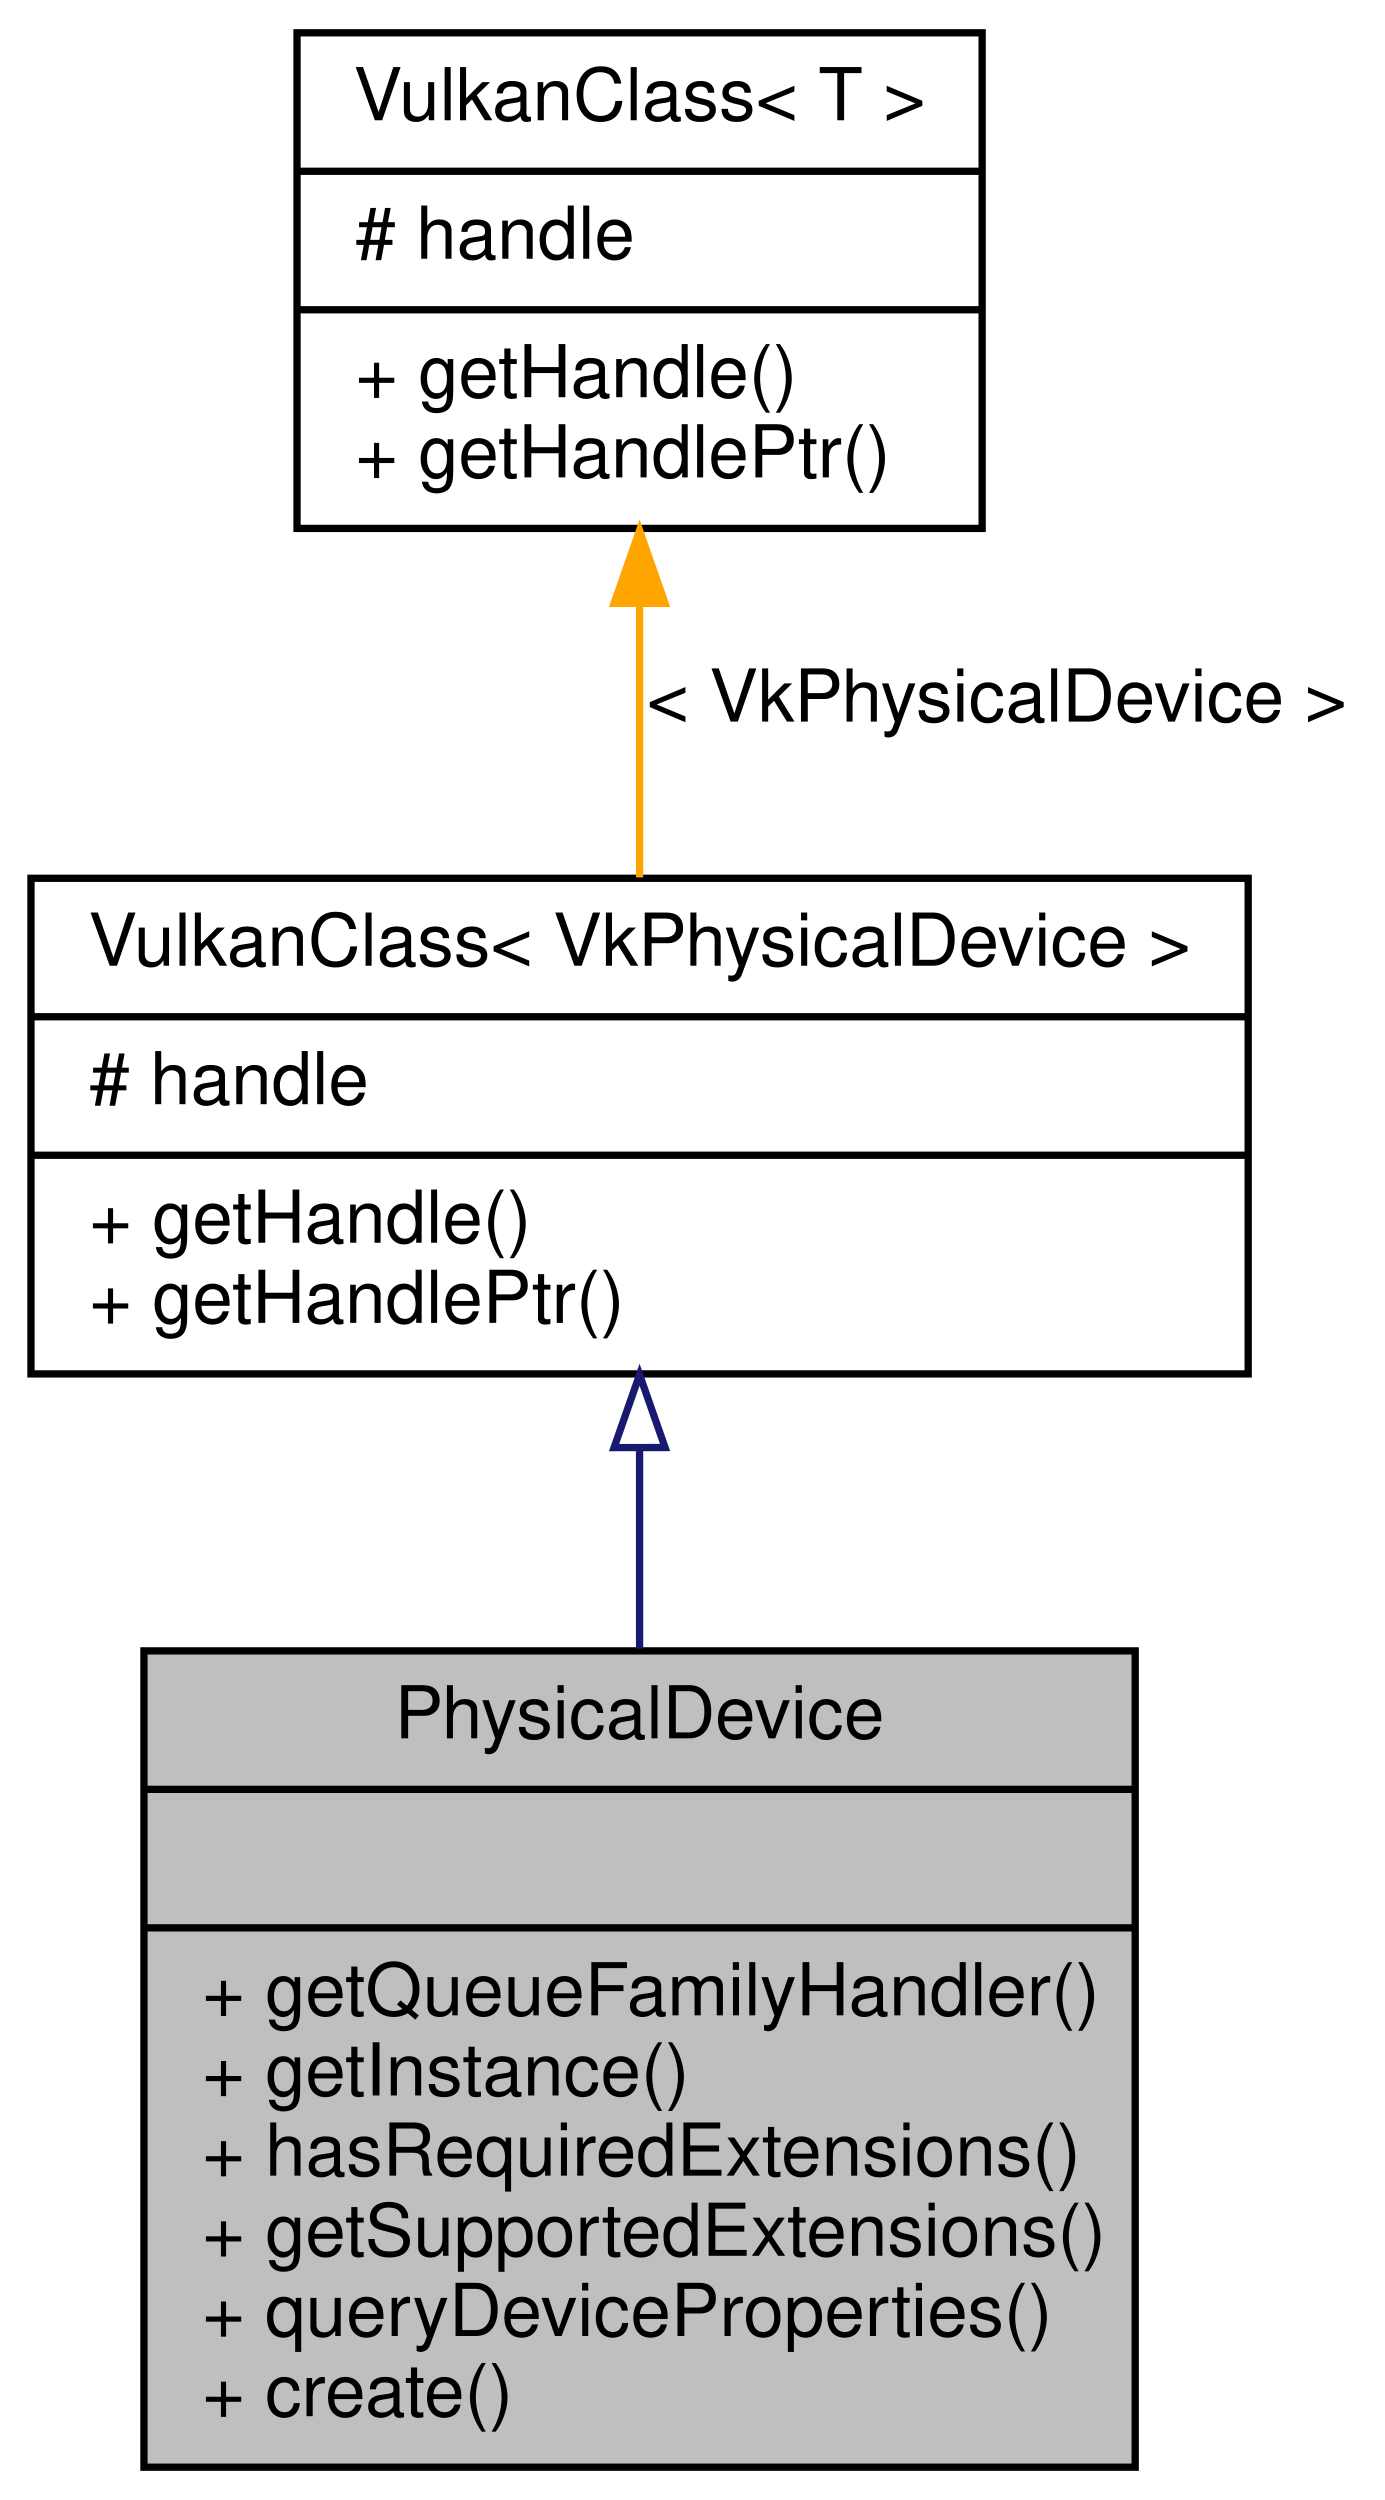
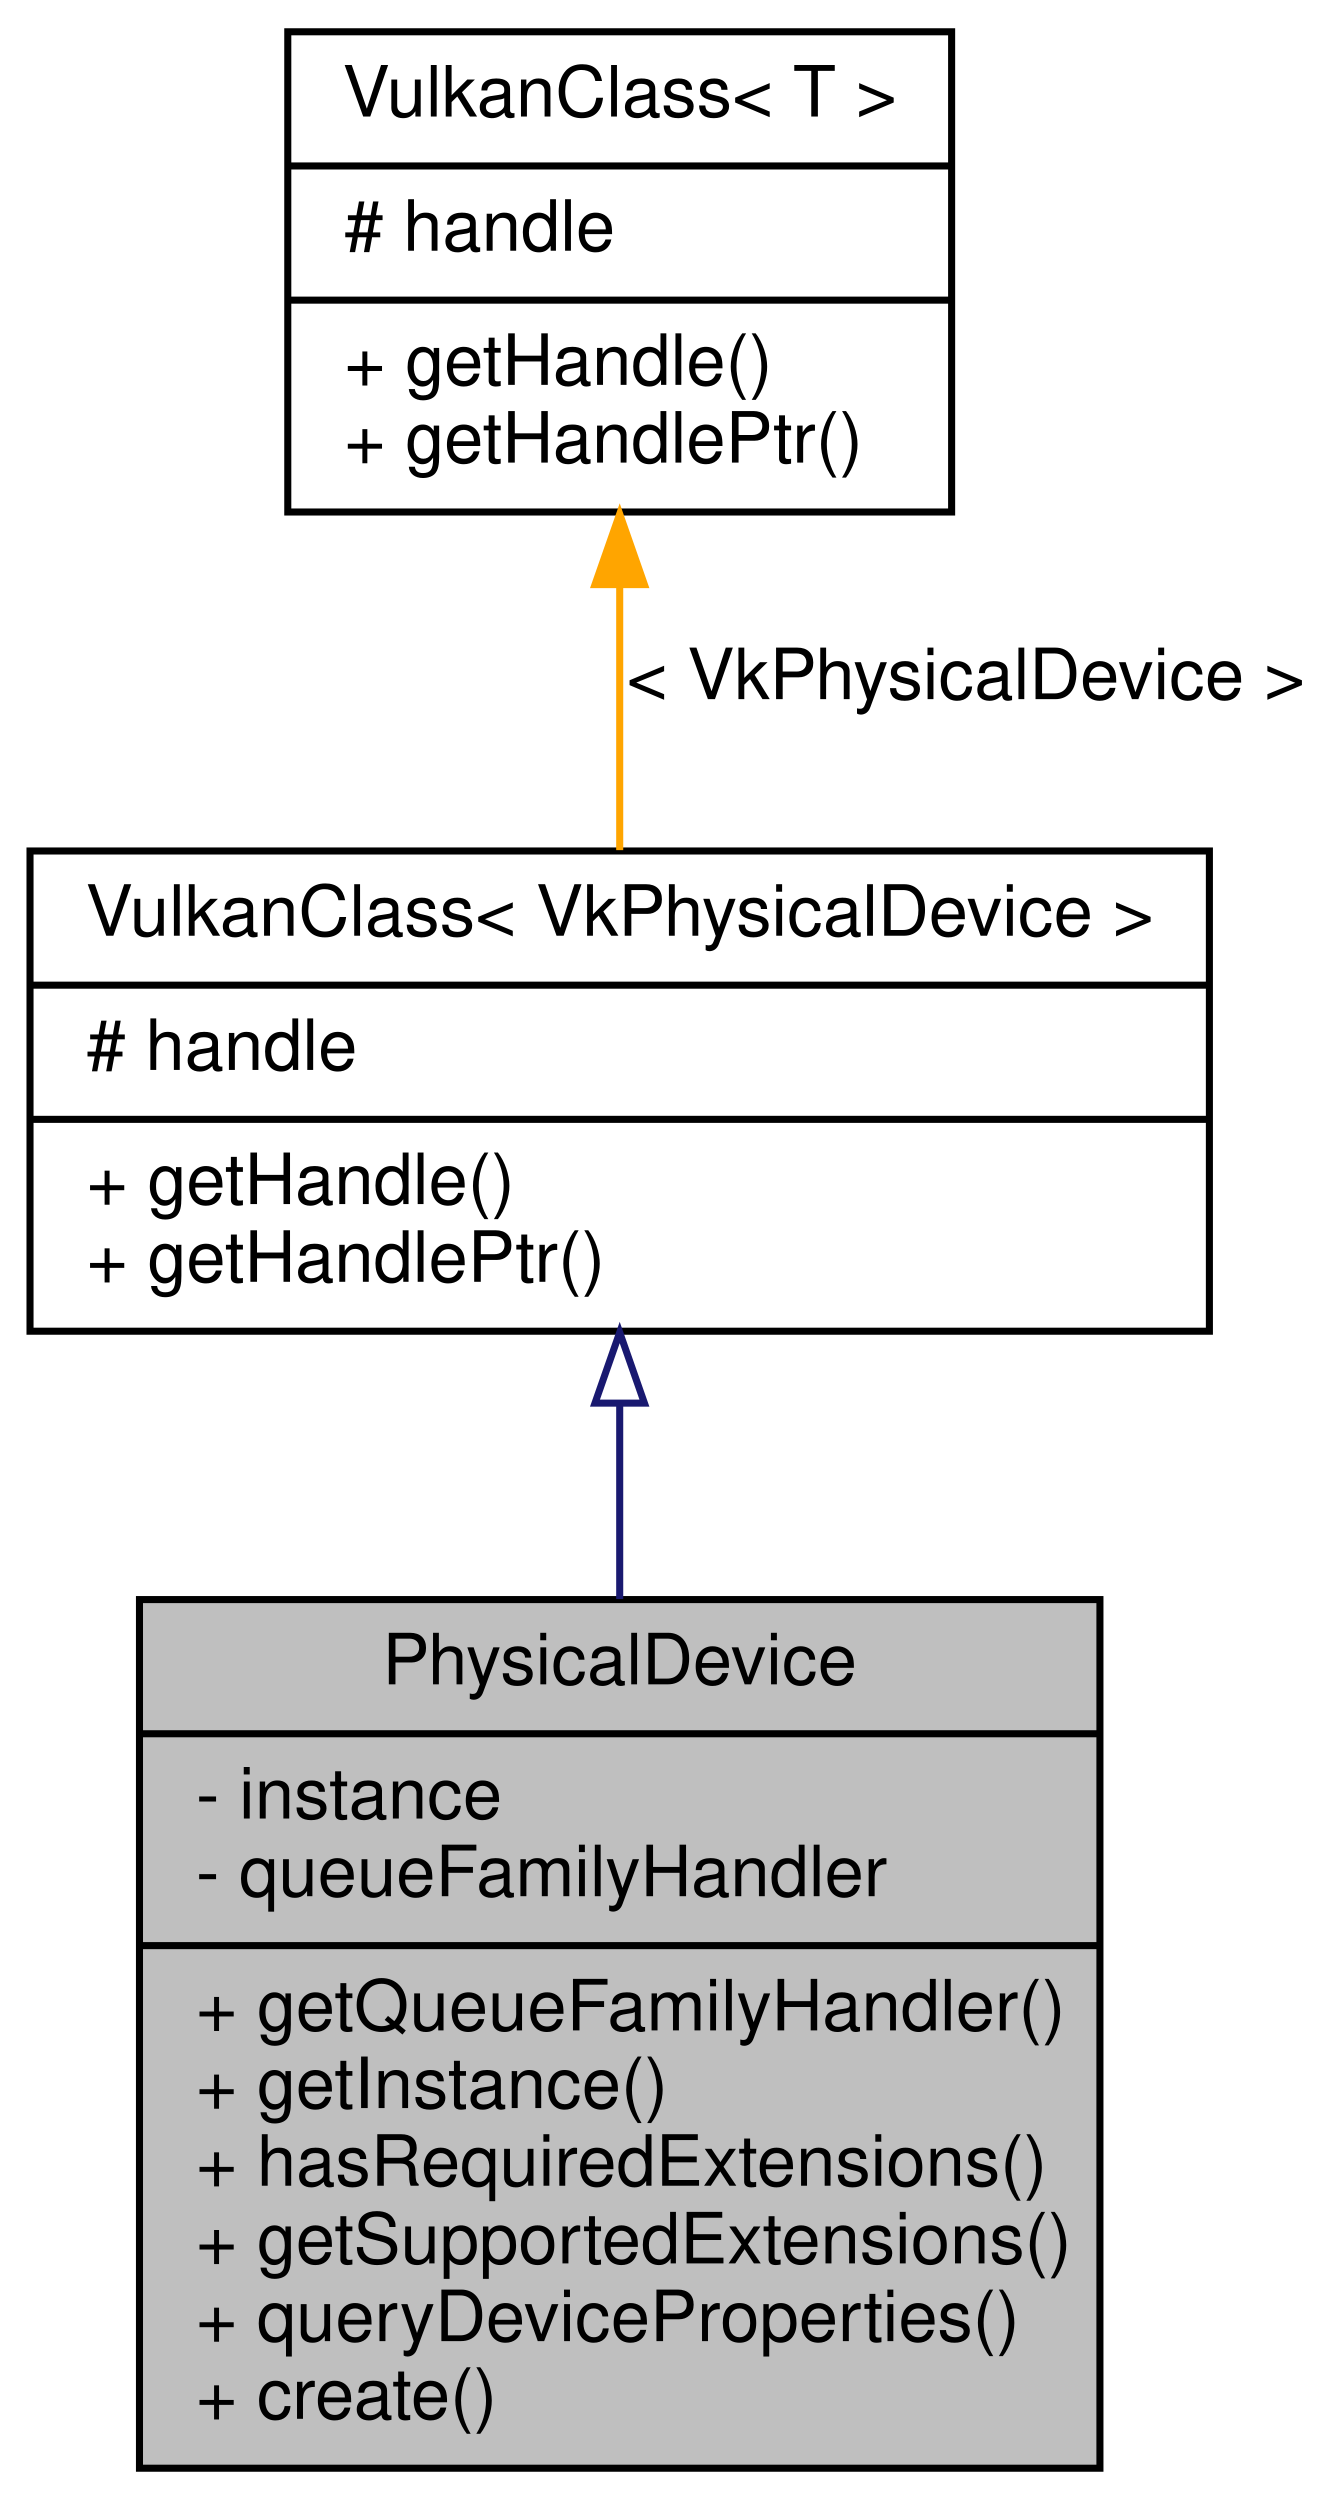
- <svg xmlns="http://www.w3.org/2000/svg" xmlns:xlink="http://www.w3.org/1999/xlink" width="190pt" height="343pt" viewBox="0.00 0.00 189.50 343.00">
-   <g id="graph0" class="graph" transform="scale(1 1) rotate(0) translate(4 339)">
+ <svg xmlns="http://www.w3.org/2000/svg" xmlns:xlink="http://www.w3.org/1999/xlink" width="190pt" height="354pt" viewBox="0.00 0.00 189.50 354.00">
+   <g id="graph0" class="graph" transform="scale(1 1) rotate(0) translate(4 350)">
    <g id="node1" class="node">
      <g id="a_node1">
        <a xlink:title=" ">
-           <polygon fill="#bfbfbf" stroke="black" points="15.5,-0.5 15.5,-112.5 151.5,-112.5 151.5,-0.5 15.5,-0.5" />
-           <text text-anchor="middle" x="83.5" y="-100.5" font-family="Helvetica,sans-Serif" font-size="10.00">PhysicalDevice</text>
-           <polyline fill="none" stroke="black" points="15.5,-93.5 151.5,-93.5 " />
-           <text text-anchor="middle" x="83.5" y="-81.5" font-family="Helvetica,sans-Serif" font-size="10.00"> </text>
+           <polygon fill="#bfbfbf" stroke="black" points="15.5,-0.5 15.5,-123.5 151.5,-123.5 151.5,-0.5 15.5,-0.5" />
+           <text text-anchor="middle" x="83.5" y="-111.5" font-family="Helvetica,sans-Serif" font-size="10.00">PhysicalDevice</text>
+           <polyline fill="none" stroke="black" points="15.5,-104.5 151.5,-104.5 " />
+           <text text-anchor="start" x="23.5" y="-92.5" font-family="Helvetica,sans-Serif" font-size="10.00">- instance</text>
+           <text text-anchor="start" x="23.5" y="-81.5" font-family="Helvetica,sans-Serif" font-size="10.00">- queueFamilyHandler</text>
          <polyline fill="none" stroke="black" points="15.5,-74.5 151.5,-74.5 " />
          <text text-anchor="start" x="23.5" y="-62.5" font-family="Helvetica,sans-Serif" font-size="10.00">+ getQueueFamilyHandler()</text>
          <text text-anchor="start" x="23.5" y="-51.5" font-family="Helvetica,sans-Serif" font-size="10.00">+ getInstance()</text>
          <text text-anchor="start" x="23.5" y="-40.5" font-family="Helvetica,sans-Serif" font-size="10.00">+ hasRequiredExtensions()</text>
          <text text-anchor="start" x="23.5" y="-29.5" font-family="Helvetica,sans-Serif" font-size="10.00">+ getSupportedExtensions()</text>
          <text text-anchor="start" x="23.5" y="-18.5" font-family="Helvetica,sans-Serif" font-size="10.00">+ queryDeviceProperties()</text>
          <text text-anchor="start" x="23.5" y="-7.5" font-family="Helvetica,sans-Serif" font-size="10.00">+ create()</text>
        </a>
      </g>
    </g>
    <g id="node2" class="node">
      <g id="a_node2">
        <a xlink:href="class_vulkan_class.html" target="_top" xlink:title=" ">
-           <polygon fill="none" stroke="black" points="0,-150.5 0,-218.5 167,-218.5 167,-150.5 0,-150.5" />
-           <text text-anchor="middle" x="83.5" y="-206.5" font-family="Helvetica,sans-Serif" font-size="10.00">VulkanClass&lt; VkPhysicalDevice &gt;</text>
-           <polyline fill="none" stroke="black" points="0,-199.5 167,-199.5 " />
-           <text text-anchor="start" x="8" y="-187.5" font-family="Helvetica,sans-Serif" font-size="10.00"># handle</text>
-           <polyline fill="none" stroke="black" points="0,-180.5 167,-180.5 " />
-           <text text-anchor="start" x="8" y="-168.5" font-family="Helvetica,sans-Serif" font-size="10.00">+ getHandle()</text>
-           <text text-anchor="start" x="8" y="-157.5" font-family="Helvetica,sans-Serif" font-size="10.00">+ getHandlePtr()</text>
+           <polygon fill="none" stroke="black" points="0,-161.5 0,-229.5 167,-229.5 167,-161.5 0,-161.5" />
+           <text text-anchor="middle" x="83.5" y="-217.5" font-family="Helvetica,sans-Serif" font-size="10.00">VulkanClass&lt; VkPhysicalDevice &gt;</text>
+           <polyline fill="none" stroke="black" points="0,-210.5 167,-210.5 " />
+           <text text-anchor="start" x="8" y="-198.5" font-family="Helvetica,sans-Serif" font-size="10.00"># handle</text>
+           <polyline fill="none" stroke="black" points="0,-191.5 167,-191.5 " />
+           <text text-anchor="start" x="8" y="-179.5" font-family="Helvetica,sans-Serif" font-size="10.00">+ getHandle()</text>
+           <text text-anchor="start" x="8" y="-168.5" font-family="Helvetica,sans-Serif" font-size="10.00">+ getHandlePtr()</text>
        </a>
      </g>
    </g>
    <g id="edge1" class="edge">
-       <path fill="none" stroke="midnightblue" d="M83.5,-140.31C83.5,-131.45 83.5,-122.01 83.5,-112.79" />
-       <polygon fill="none" stroke="midnightblue" points="80,-140.39 83.5,-150.39 87,-140.4 80,-140.39" />
+       <path fill="none" stroke="midnightblue" d="M83.5,-151.25C83.5,-142.39 83.5,-132.91 83.5,-123.57" />
+       <polygon fill="none" stroke="midnightblue" points="80,-151.32 83.5,-161.32 87,-151.32 80,-151.32" />
    </g>
    <g id="node3" class="node">
      <g id="a_node3">
        <a xlink:href="class_vulkan_class.html" target="_top" xlink:title=" ">
-           <polygon fill="none" stroke="black" points="36.5,-266.5 36.5,-334.5 130.5,-334.5 130.5,-266.5 36.5,-266.5" />
-           <text text-anchor="middle" x="83.5" y="-322.5" font-family="Helvetica,sans-Serif" font-size="10.00">VulkanClass&lt; T &gt;</text>
-           <polyline fill="none" stroke="black" points="36.5,-315.5 130.5,-315.5 " />
-           <text text-anchor="start" x="44.5" y="-303.5" font-family="Helvetica,sans-Serif" font-size="10.00"># handle</text>
-           <polyline fill="none" stroke="black" points="36.5,-296.5 130.5,-296.5 " />
-           <text text-anchor="start" x="44.5" y="-284.5" font-family="Helvetica,sans-Serif" font-size="10.00">+ getHandle()</text>
-           <text text-anchor="start" x="44.5" y="-273.5" font-family="Helvetica,sans-Serif" font-size="10.00">+ getHandlePtr()</text>
+           <polygon fill="none" stroke="black" points="36.5,-277.5 36.5,-345.5 130.5,-345.5 130.5,-277.5 36.5,-277.5" />
+           <text text-anchor="middle" x="83.5" y="-333.5" font-family="Helvetica,sans-Serif" font-size="10.00">VulkanClass&lt; T &gt;</text>
+           <polyline fill="none" stroke="black" points="36.5,-326.5 130.5,-326.5 " />
+           <text text-anchor="start" x="44.5" y="-314.5" font-family="Helvetica,sans-Serif" font-size="10.00"># handle</text>
+           <polyline fill="none" stroke="black" points="36.5,-307.5 130.5,-307.5 " />
+           <text text-anchor="start" x="44.5" y="-295.5" font-family="Helvetica,sans-Serif" font-size="10.00">+ getHandle()</text>
+           <text text-anchor="start" x="44.5" y="-284.5" font-family="Helvetica,sans-Serif" font-size="10.00">+ getHandlePtr()</text>
        </a>
      </g>
    </g>
    <g id="edge2" class="edge">
-       <path fill="none" stroke="orange" d="M83.5,-256.06C83.5,-243.64 83.5,-230.32 83.5,-218.62" />
-       <polygon fill="orange" stroke="orange" points="80,-256.22 83.5,-266.22 87,-256.22 80,-256.22" />
-       <text text-anchor="middle" x="132.5" y="-240" font-family="Helvetica,sans-Serif" font-size="10.00"> &lt; VkPhysicalDevice &gt;</text>
+       <path fill="none" stroke="orange" d="M83.5,-267.06C83.5,-254.64 83.5,-241.32 83.5,-229.62" />
+       <polygon fill="orange" stroke="orange" points="80,-267.22 83.5,-277.22 87,-267.22 80,-267.22" />
+       <text text-anchor="middle" x="132.5" y="-251" font-family="Helvetica,sans-Serif" font-size="10.00"> &lt; VkPhysicalDevice &gt;</text>
    </g>
  </g>
</svg>
